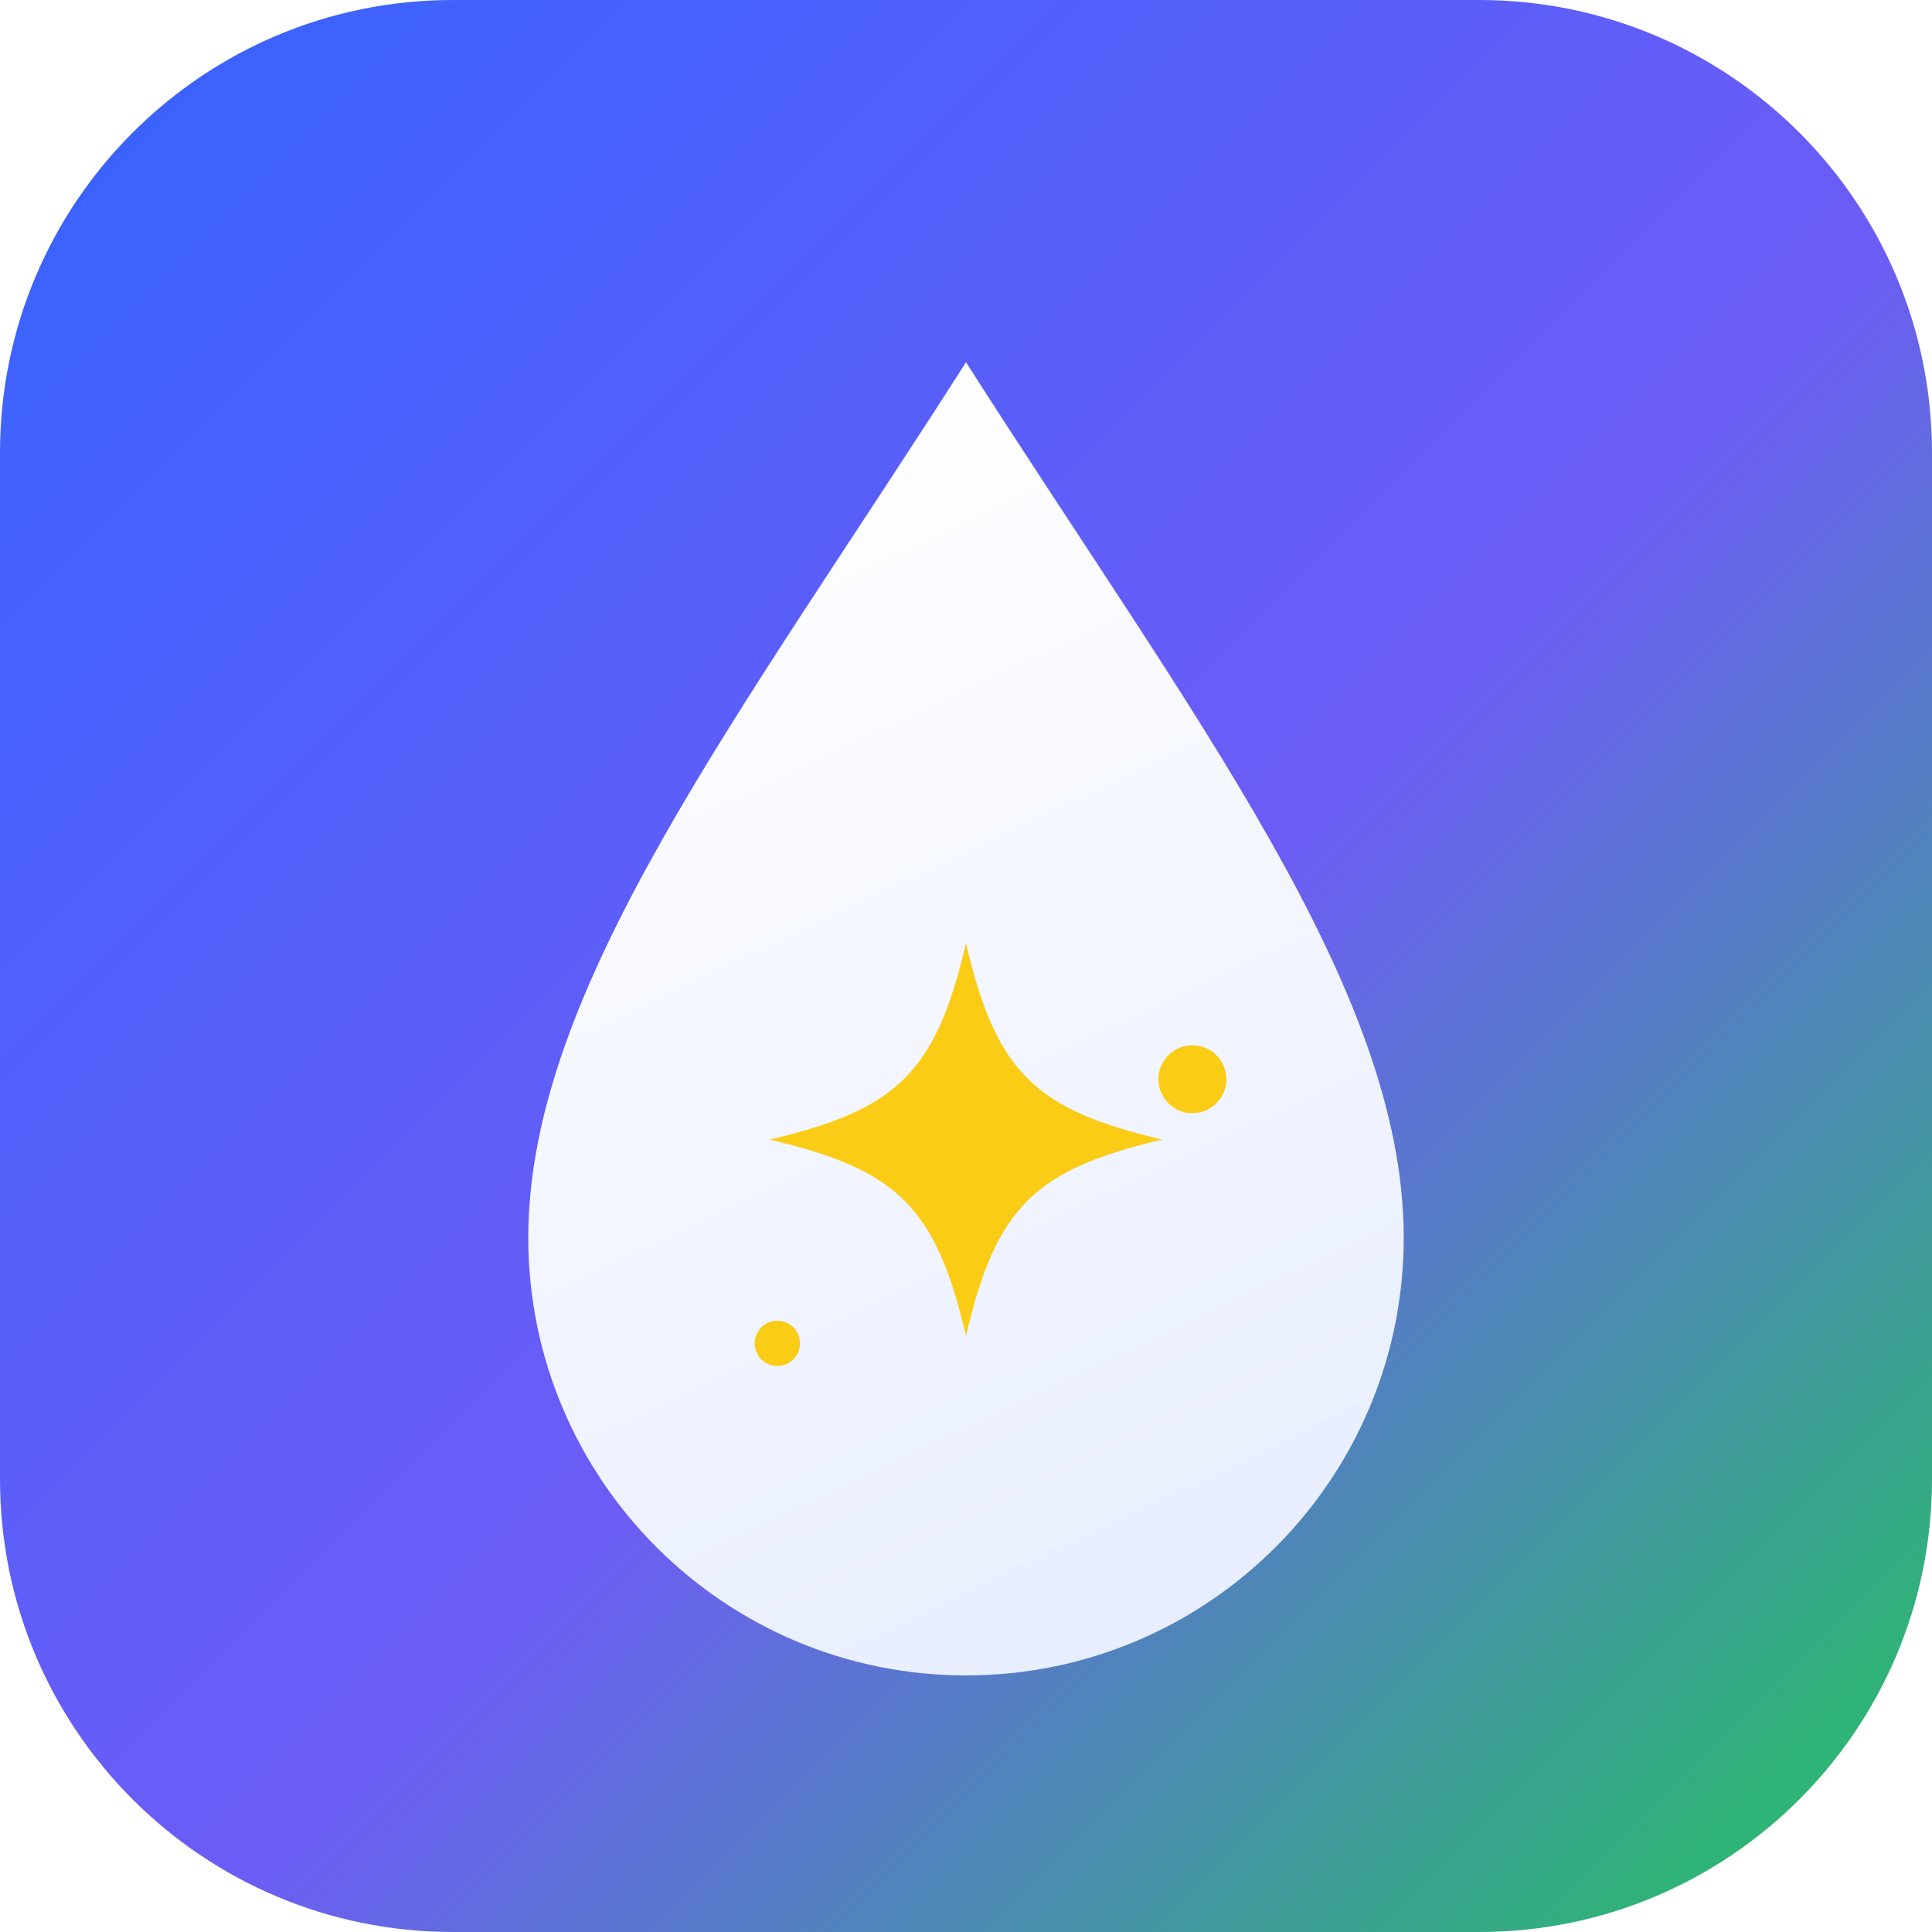
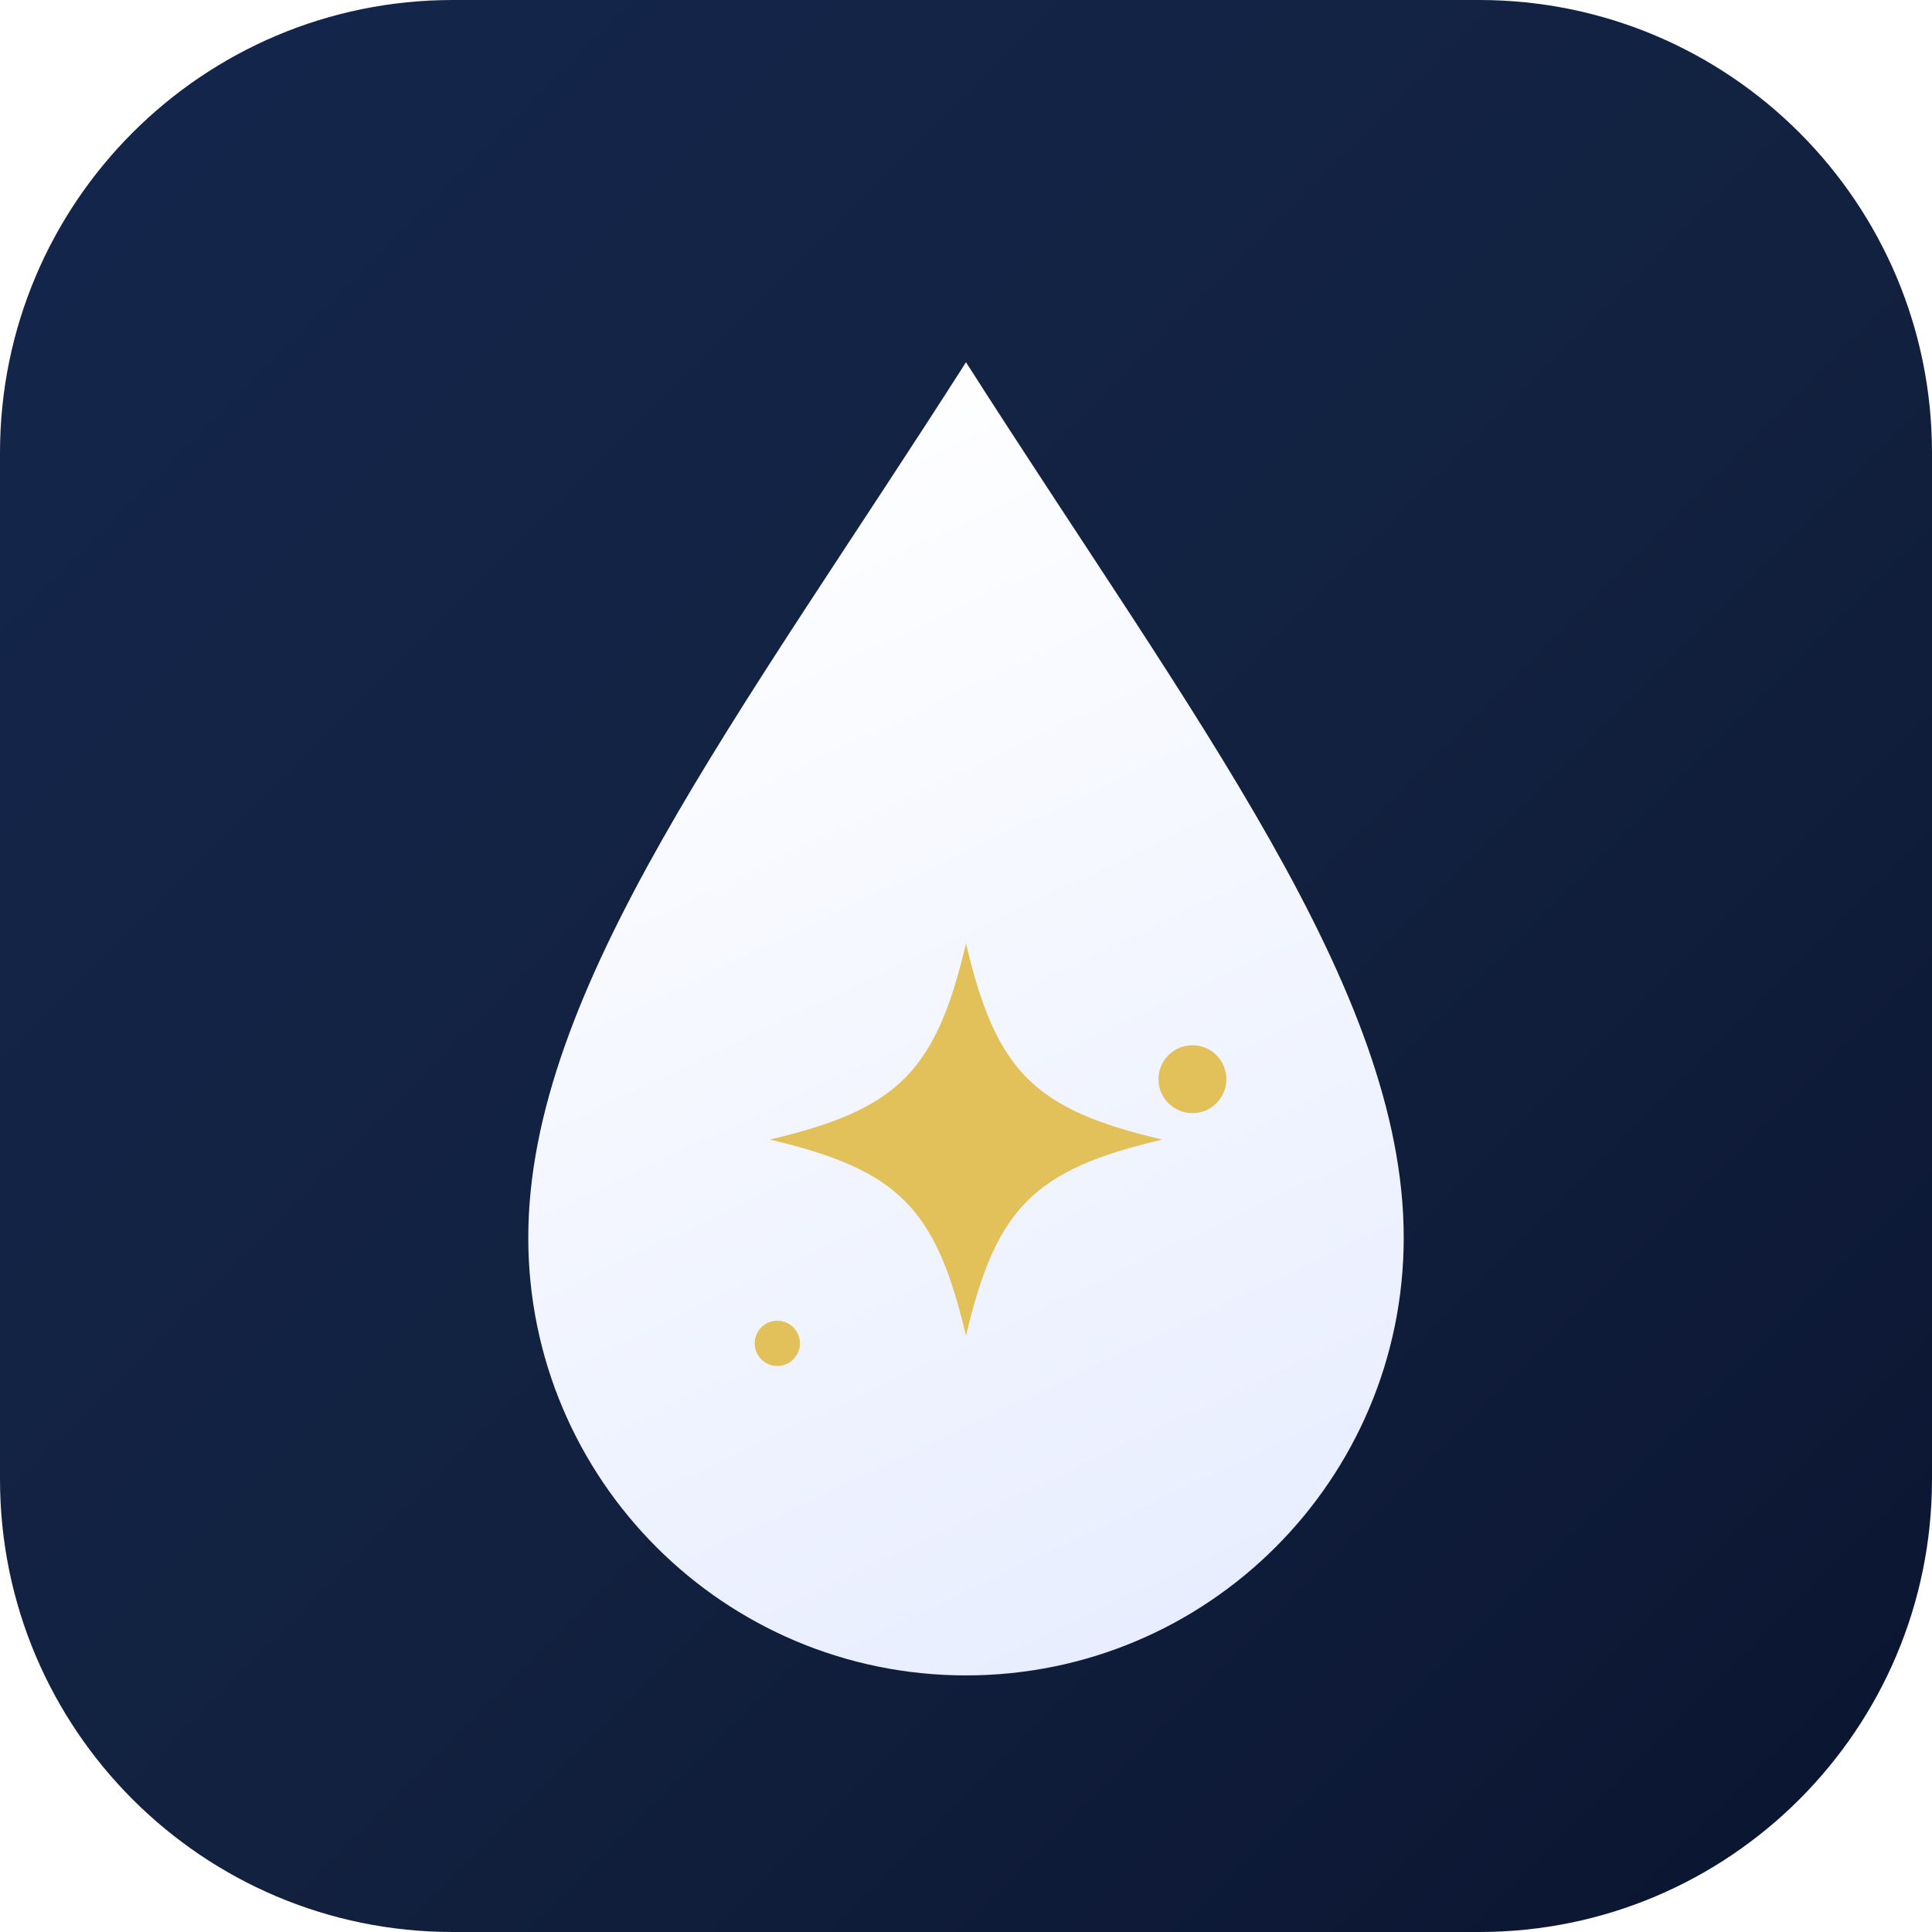
<svg xmlns="http://www.w3.org/2000/svg" width="512" height="512" viewBox="0 0 512 512" fill="none" role="img" aria-label="WinDrop icon">
  <defs>
    <linearGradient id="wd-bg" x1="0" y1="0" x2="512" y2="512" gradientUnits="userSpaceOnUse">
-       <stop offset="0" stop-color="#3563ff" />
-       <stop offset="0.55" stop-color="#6d5cf6" />
-       <stop offset="1" stop-color="#22c55e" />
+       <stop offset="0" stop-color="#14264d" />
+       <stop offset="0.55" stop-color="#12213f" />
+       <stop offset="1" stop-color="#0a1430" />
    </linearGradient>
    <linearGradient id="wd-drop" x1="180" y1="120" x2="332" y2="440" gradientUnits="userSpaceOnUse">
      <stop offset="0" stop-color="#ffffff" />
      <stop offset="1" stop-color="#e7edff" />
    </linearGradient>
  </defs>
  <rect width="512" height="512" rx="120" fill="url(#wd-bg)" />
  <path d="M256 96C316 190 372 262 372 328a116 116 0 1 1-232 0C140 262 196 190 256 96Z" fill="url(#wd-drop)" />
-   <path d="M256 250c8 34 18 44 52 52-34 8-44 18-52 52-8-34-18-44-52-52 34-8 44-18 52-52Z" fill="#facc15" />
-   <circle cx="316" cy="286" r="9" fill="#facc15" />
-   <circle cx="206" cy="356" r="6" fill="#facc15" />
+   <path d="M256 250c8 34 18 44 52 52-34 8-44 18-52 52-8-34-18-44-52-52 34-8 44-18 52-52Z" fill="#e3c15a" />
+   <circle cx="316" cy="286" r="9" fill="#e3c15a" />
+   <circle cx="206" cy="356" r="6" fill="#e3c15a" />
</svg>
